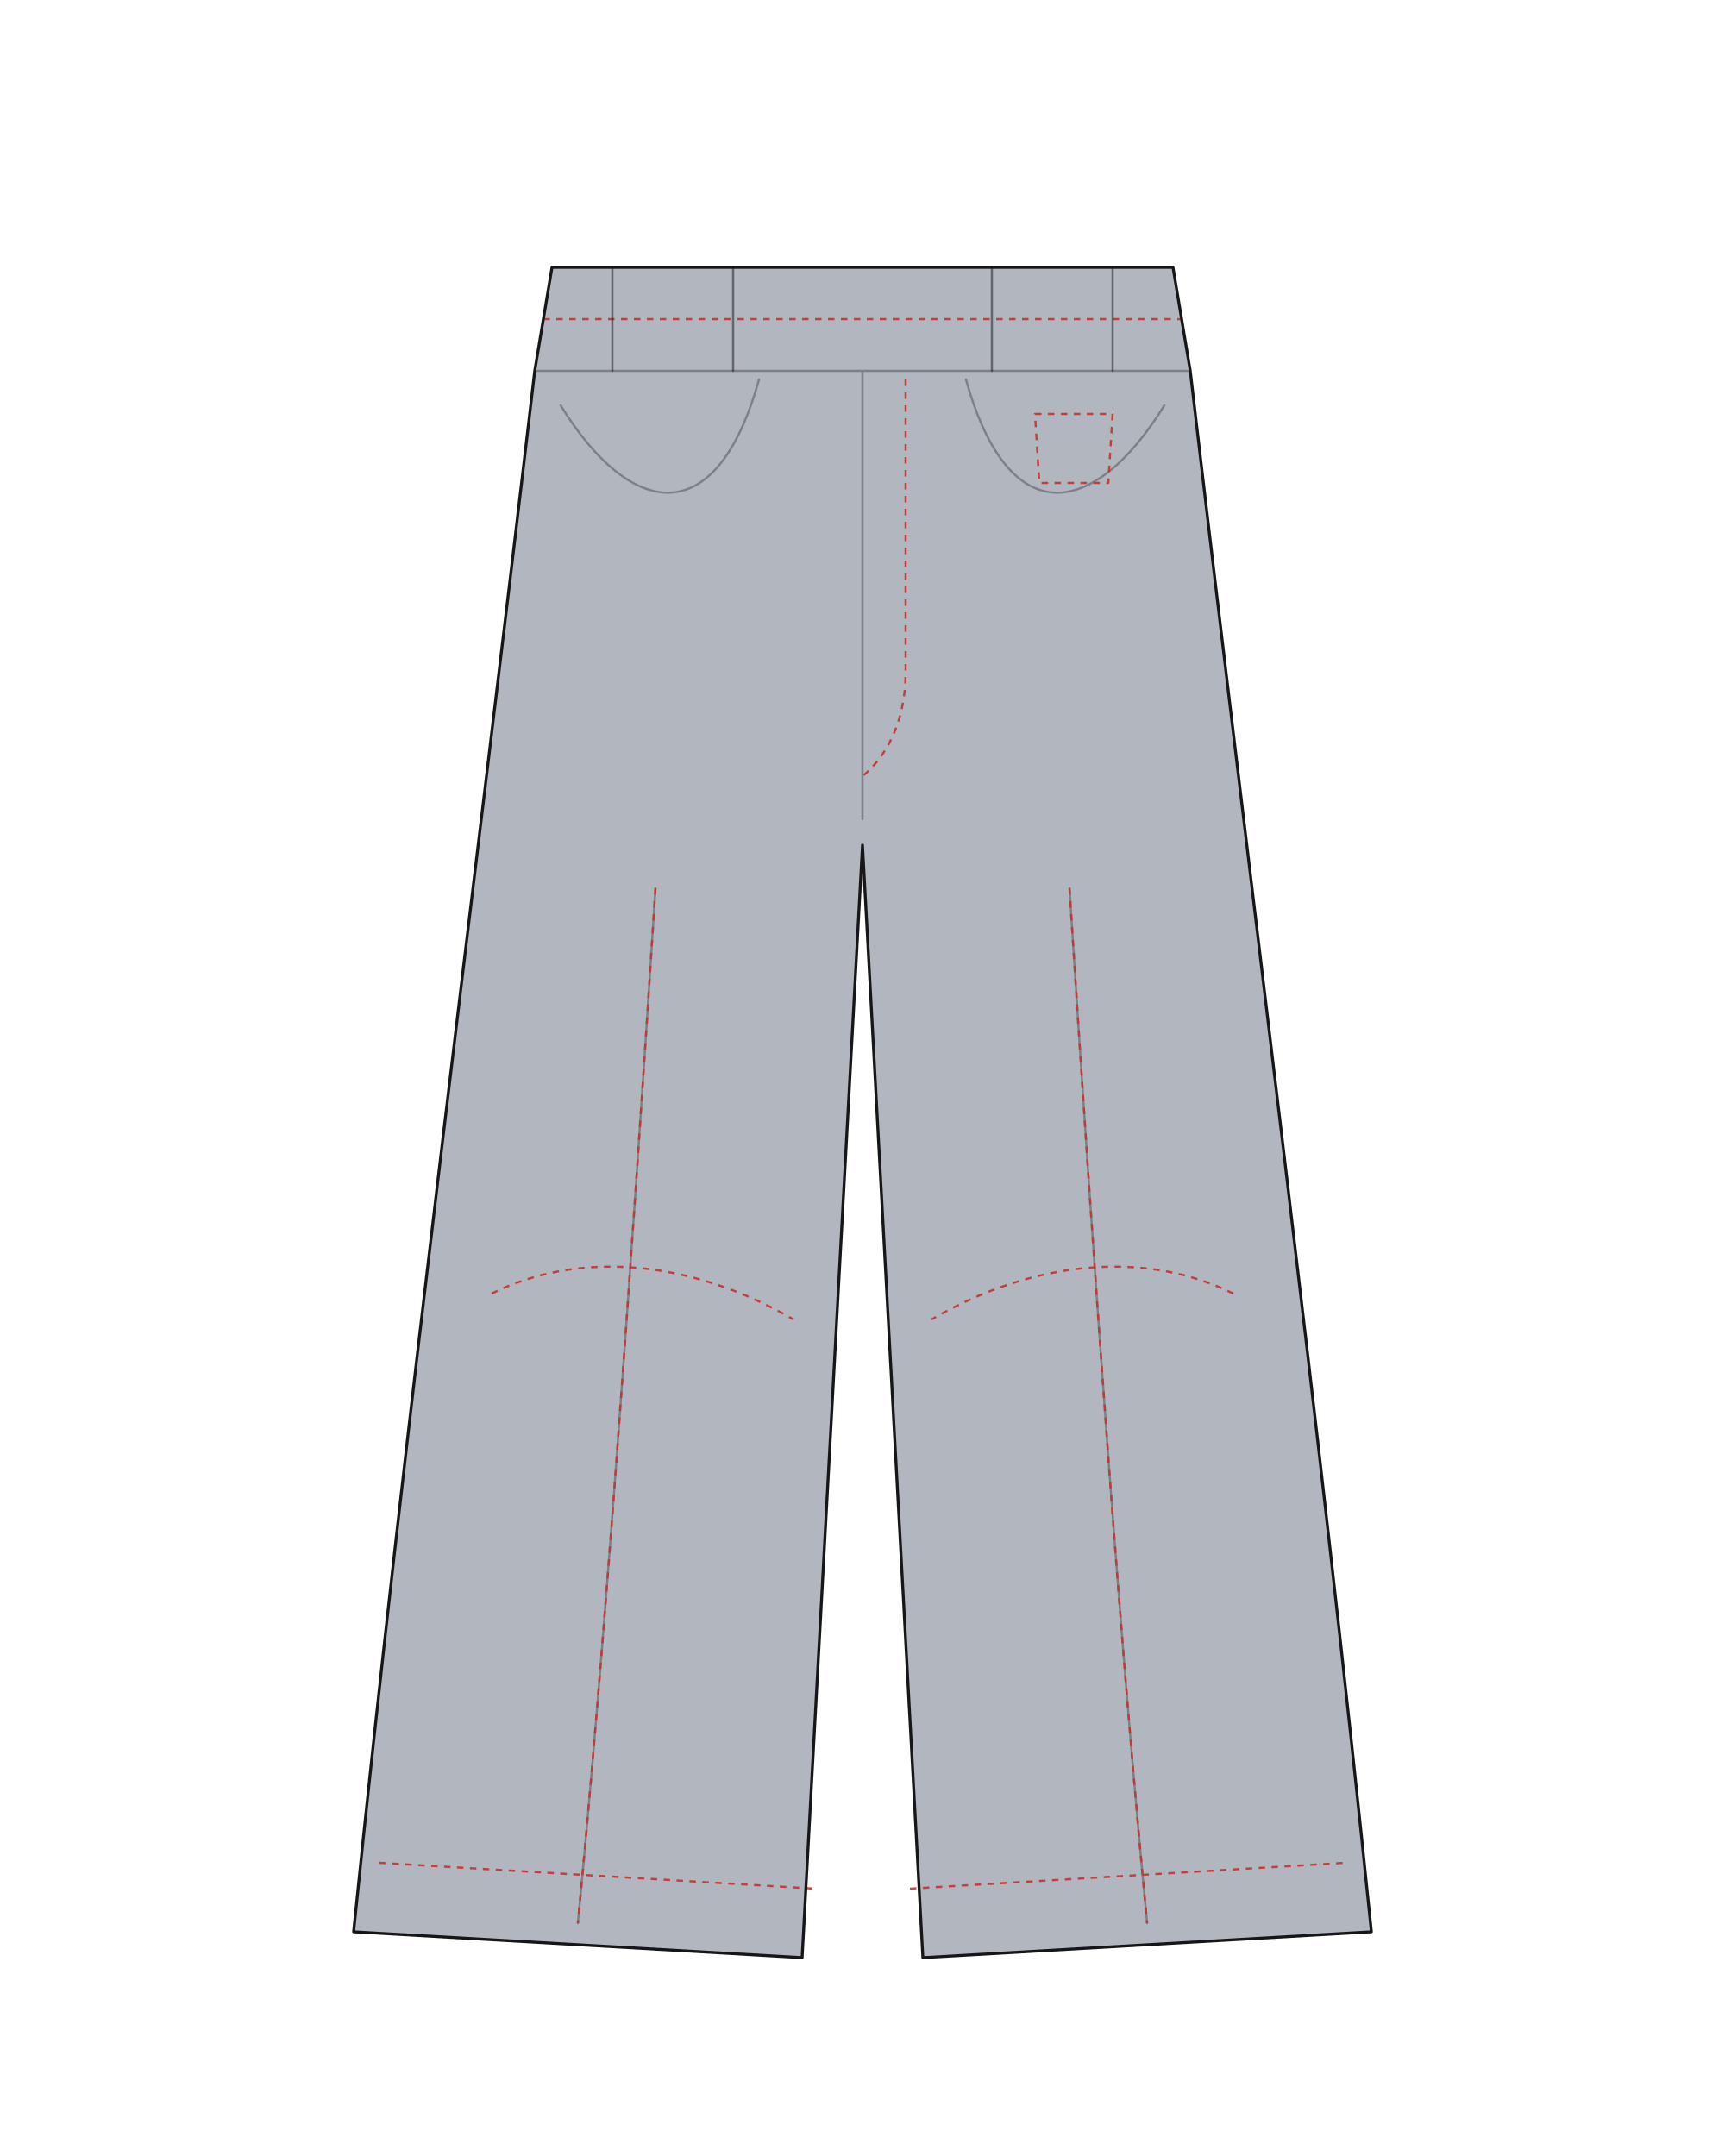
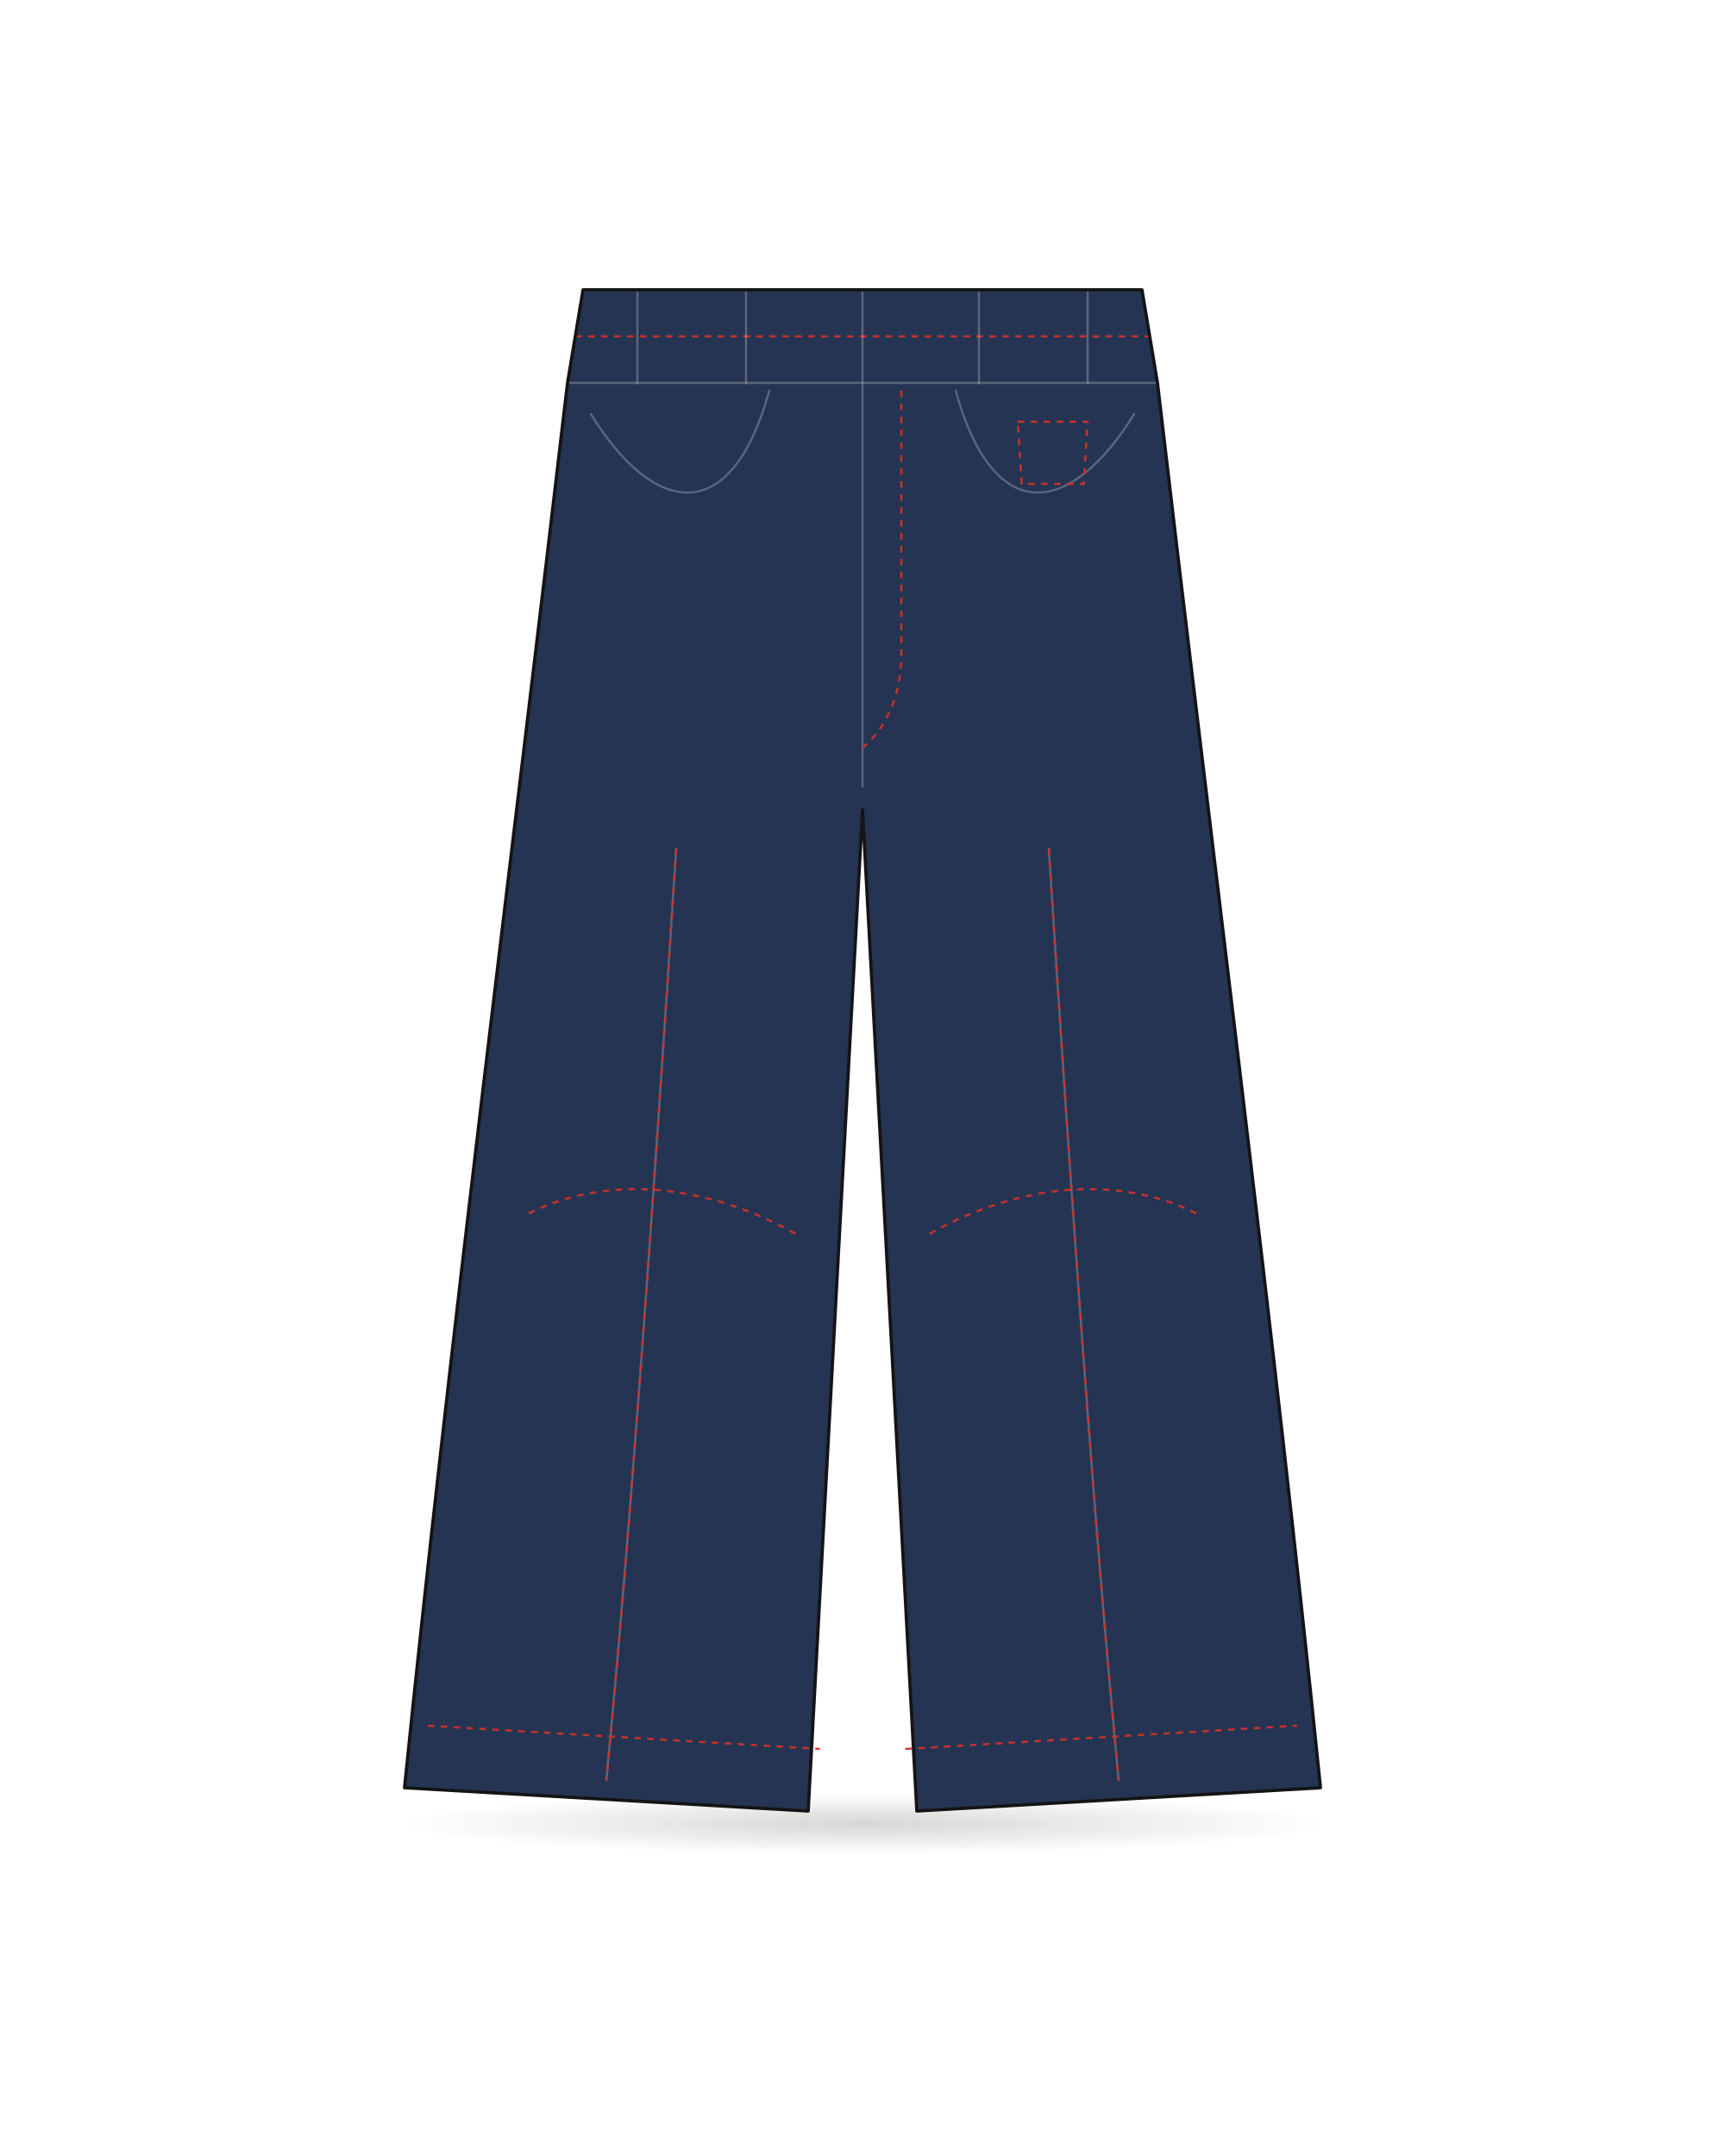
<svg xmlns="http://www.w3.org/2000/svg" viewBox="0 0 400 500" width="800" height="1000" preserveAspectRatio="xMidYMid slice">
-   <clipPath id="c6">
-     <path d="M128 62 L272 62 L276 86 C290 206 306 330 318 448 L214 454 L200 196 L186 454 L82 448 C94 330 110 206 124 86 Z" />
-   </clipPath>
-   <path d="M128 62 L272 62 L276 86 C290 206 306 330 318 448 L214 454 L200 196 L186 454 L82 448 C94 330 110 206 124 86 Z" fill="#1D2A44" fill-opacity="0.34" />
-   <path d="M124 86 L276 86 M200 86 L200 190 M130 94 C146 120 166 124 176 88 M270 94 C254 120 234 124 224 88 M152 206 C146 300 140 384 134 446 M248 206 C254 300 260 384 266 446" fill="none" stroke="#161616" stroke-width="1" stroke-linecap="round" stroke-linejoin="round" vector-effect="non-scaling-stroke" opacity="0.34" />
-   <path d="M126 74 L274 74 M210 88 L210 156 C210 168 205 176 200 180 M88 432 L189 438 M211 438 L312 432 M240 96 L258 96 L257 112 L241 112 Z M152 206 C146 300 140 384 134 446 M248 206 C254 300 260 384 266 446 M114 300 C134 290 160 292 184 306 M286 300 C266 290 240 292 216 306" fill="none" stroke="#C2342C" stroke-width="1" stroke-linecap="butt" stroke-linejoin="round" vector-effect="non-scaling-stroke" stroke-dasharray="3 3" opacity="0.9" />
-   <path d="M142 62 L142 86" fill="none" stroke="#161616" stroke-width="1" stroke-linecap="round" stroke-linejoin="round" vector-effect="non-scaling-stroke" opacity="0.5" />
-   <path d="M170 62 L170 86" fill="none" stroke="#161616" stroke-width="1" stroke-linecap="round" stroke-linejoin="round" vector-effect="non-scaling-stroke" opacity="0.5" />
-   <path d="M230 62 L230 86" fill="none" stroke="#161616" stroke-width="1" stroke-linecap="round" stroke-linejoin="round" vector-effect="non-scaling-stroke" opacity="0.5" />
-   <path d="M258 62 L258 86" fill="none" stroke="#161616" stroke-width="1" stroke-linecap="round" stroke-linejoin="round" vector-effect="non-scaling-stroke" opacity="0.5" />
-   <path d="M128 62 L272 62 L276 86 C290 206 306 330 318 448 L214 454 L200 196 L186 454 L82 448 C94 330 110 206 124 86 Z" fill="none" stroke="#161616" stroke-width="1.35" stroke-linecap="round" stroke-linejoin="round" vector-effect="non-scaling-stroke" />
+   <defs>
+     <radialGradient id="sh">
+       <stop offset="0" stop-color="#000" stop-opacity=".16" />
+       <stop offset="1" stop-color="#000" stop-opacity="0" />
+     </radialGradient>
+   </defs>
+   <ellipse cx="200" cy="423" rx="108" ry="7" fill="url(#sh)" />
+   <g transform="translate(200 420) scale(0.9) translate(-200 -454)">
+     <path d="M128 62 L272 62 L276 86 C290 206 306 330 318 448 L214 454 L200 196 L186 454 L82 448 C94 330 110 206 124 86 Z" fill="#263453" />
+     <path d="M124 86 L276 86 M200 86 L200 190 M130 94 C146 120 166 124 176 88 M270 94 C254 120 234 124 224 88 M152 206 C146 300 140 384 134 446 M248 206 C254 300 260 384 266 446" fill="none" stroke="#F2F1EE" stroke-width="1" stroke-linecap="round" stroke-linejoin="round" vector-effect="non-scaling-stroke" stroke-opacity="0.26" />
+     <path d="M126 74 L274 74 M210 88 L210 156 C210 168 205 176 200 180 M88 432 L189 438 M211 438 L312 432 M240 96 L258 96 L257 112 L241 112 Z M152 206 C146 300 140 384 134 446 M248 206 C254 300 260 384 266 446 M114 300 C134 290 160 292 184 306 M286 300 C266 290 240 292 216 306" fill="none" stroke="#CF3328" stroke-width="1" stroke-linecap="butt" stroke-linejoin="round" vector-effect="non-scaling-stroke" stroke-dasharray="3 3" stroke-opacity="0.95" />
+     <path d="M142 62 L142 86 M170 62 L170 86 M200 62 L200 86 M230 62 L230 86 M258 62 L258 86" fill="none" stroke="#F2F1EE" stroke-width="1" stroke-linecap="round" stroke-linejoin="round" vector-effect="non-scaling-stroke" stroke-opacity="0.26" />
+     <path d="M128 62 L272 62 L276 86 C290 206 306 330 318 448 L214 454 L200 196 L186 454 L82 448 C94 330 110 206 124 86 Z" fill="none" stroke="#141414" stroke-width="1.5" stroke-linecap="round" stroke-linejoin="round" vector-effect="non-scaling-stroke" />
+   </g>
</svg>
